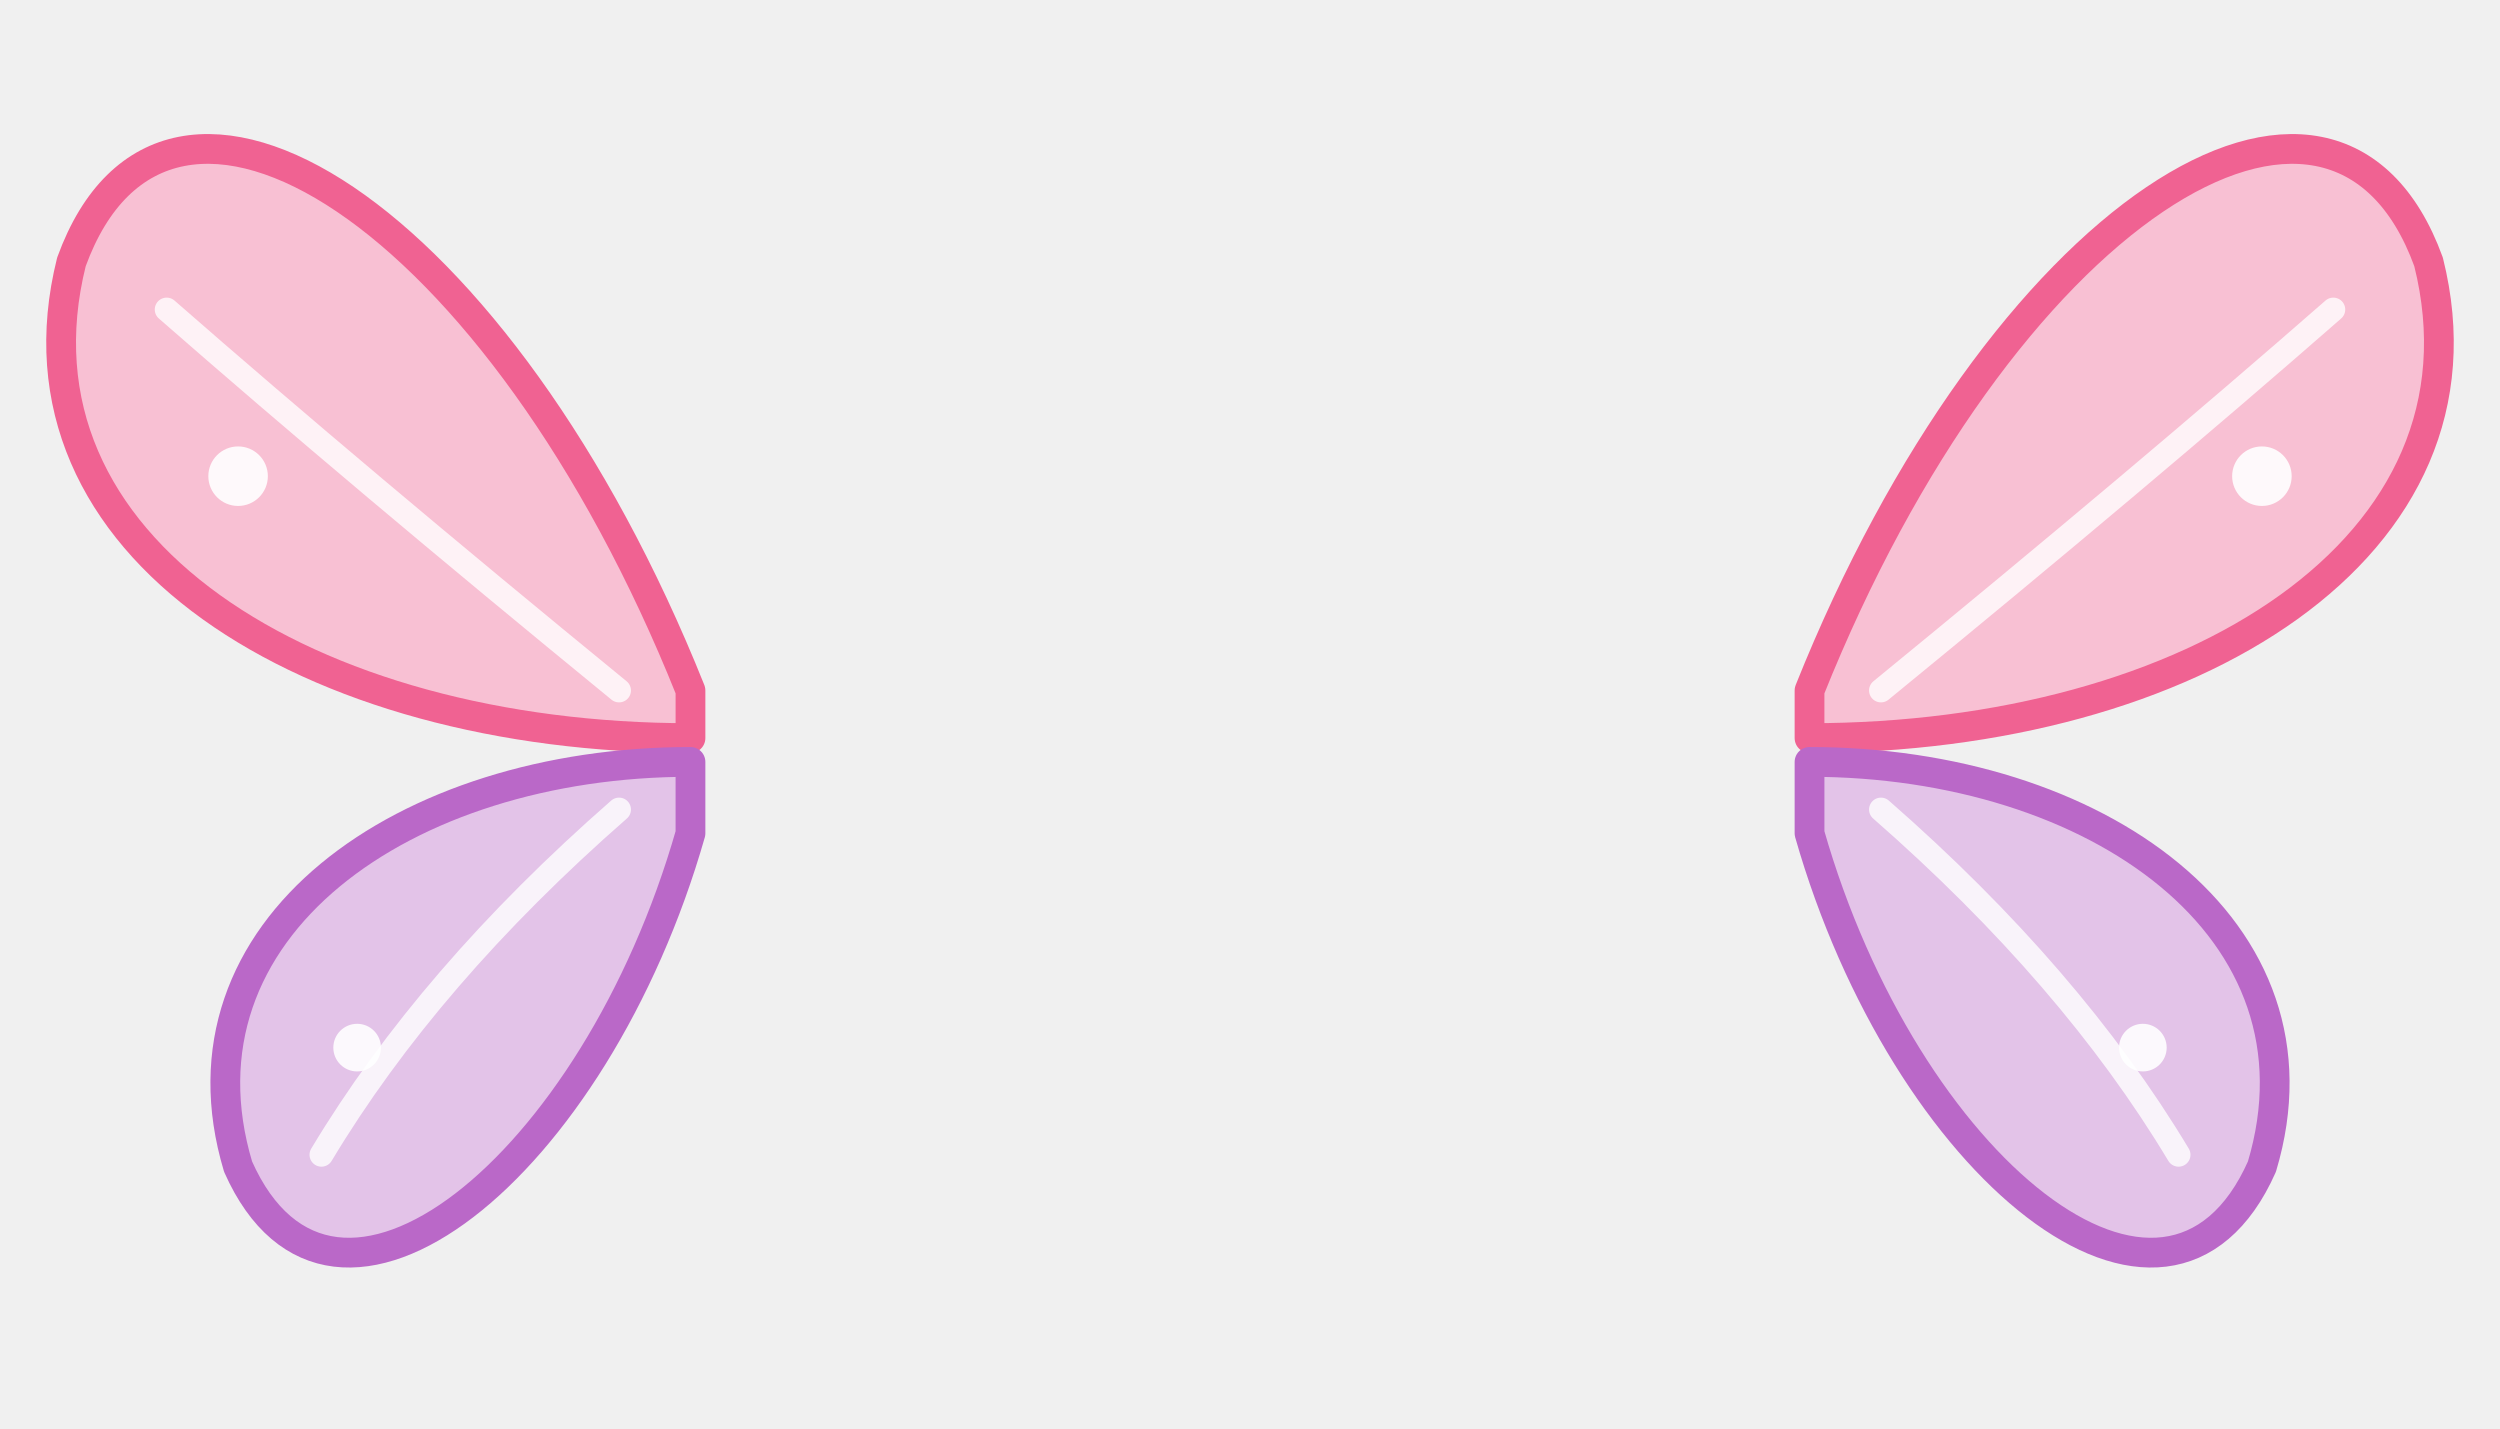
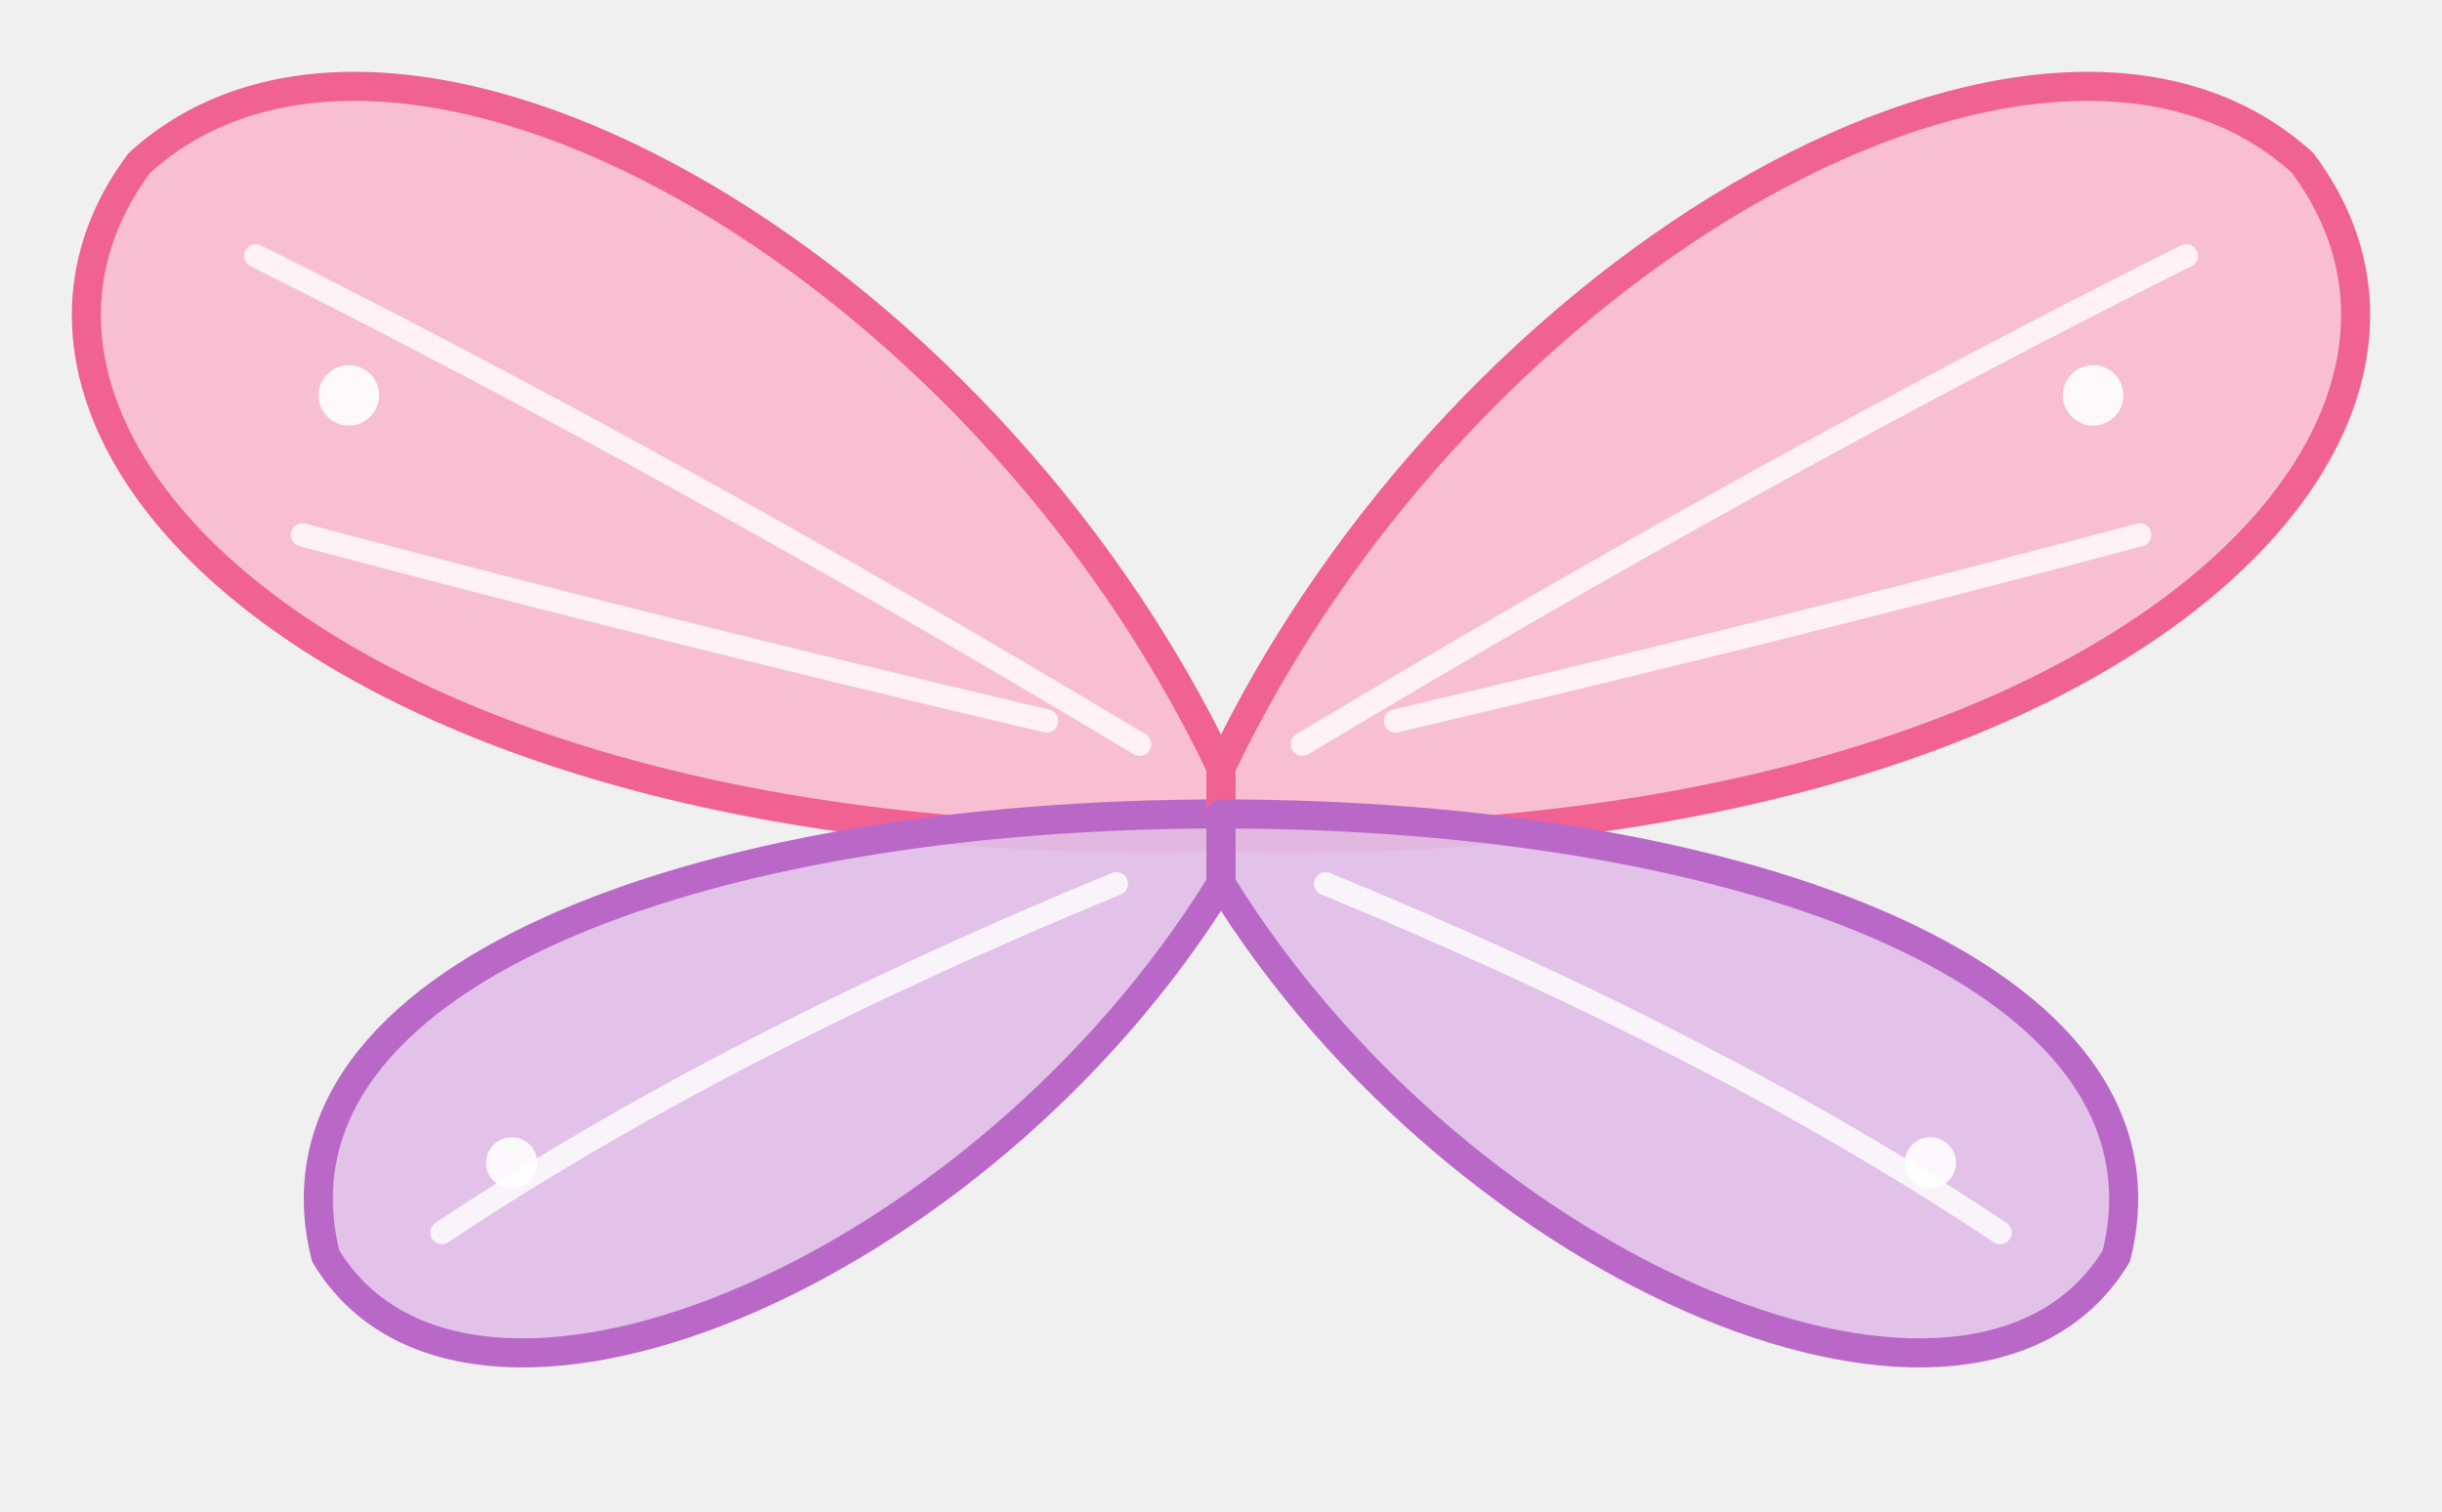
- <svg xmlns="http://www.w3.org/2000/svg" viewBox="0 0 210 120" preserveAspectRatio="none">
+ <svg xmlns="http://www.w3.org/2000/svg" viewBox="0 0 210 130" preserveAspectRatio="none">
  <g id="ala">
-     <path d="M 58 58 C 42 18 14 0 6 22 C 0 46 26 62 58 62 Z" fill="#f8bbd0" fill-opacity="0.9" stroke="#f06292" stroke-width="2.5" stroke-linejoin="round" />
-     <path d="M 58 64 C 34 64 14 78 20 98 C 28 116 50 98 58 70 Z" fill="#e1bee7" fill-opacity="0.9" stroke="#ba68c8" stroke-width="2.5" stroke-linejoin="round" />
-     <path d="M 52 58 Q 30 40 14 26 M 52 68 Q 36 82 27 97" fill="none" stroke="#ffffff" stroke-width="2" stroke-linecap="round" opacity="0.8" />
-     <circle cx="20" cy="40" r="2.5" fill="#ffffff" opacity="0.9" />
-     <circle cx="30" cy="88" r="2" fill="#ffffff" opacity="0.9" />
+     <path d="M 105 66 C 84 22 34 -6 12 14 C -6 38 30 74 105 72 Z" fill="#f8bbd0" fill-opacity="0.92" stroke="#f06292" stroke-width="2.5" stroke-linejoin="round" />
+     <path d="M 105 70 C 60 70 22 84 28 108 C 40 128 84 110 105 76 Z" fill="#e1bee7" fill-opacity="0.92" stroke="#ba68c8" stroke-width="2.5" stroke-linejoin="round" />
+     <path d="M 98 64 Q 58 40 22 22 M 90 62 Q 56 54 26 46 M 96 76 Q 62 90 38 106" fill="none" stroke="#ffffff" stroke-width="2" stroke-linecap="round" opacity="0.8" />
+     <circle cx="30" cy="34" r="2.6" fill="#ffffff" opacity="0.9" />
+     <circle cx="44" cy="100" r="2.2" fill="#ffffff" opacity="0.9" />
  </g>
  <use href="#ala" transform="translate(210 0) scale(-1 1)" />
</svg>
